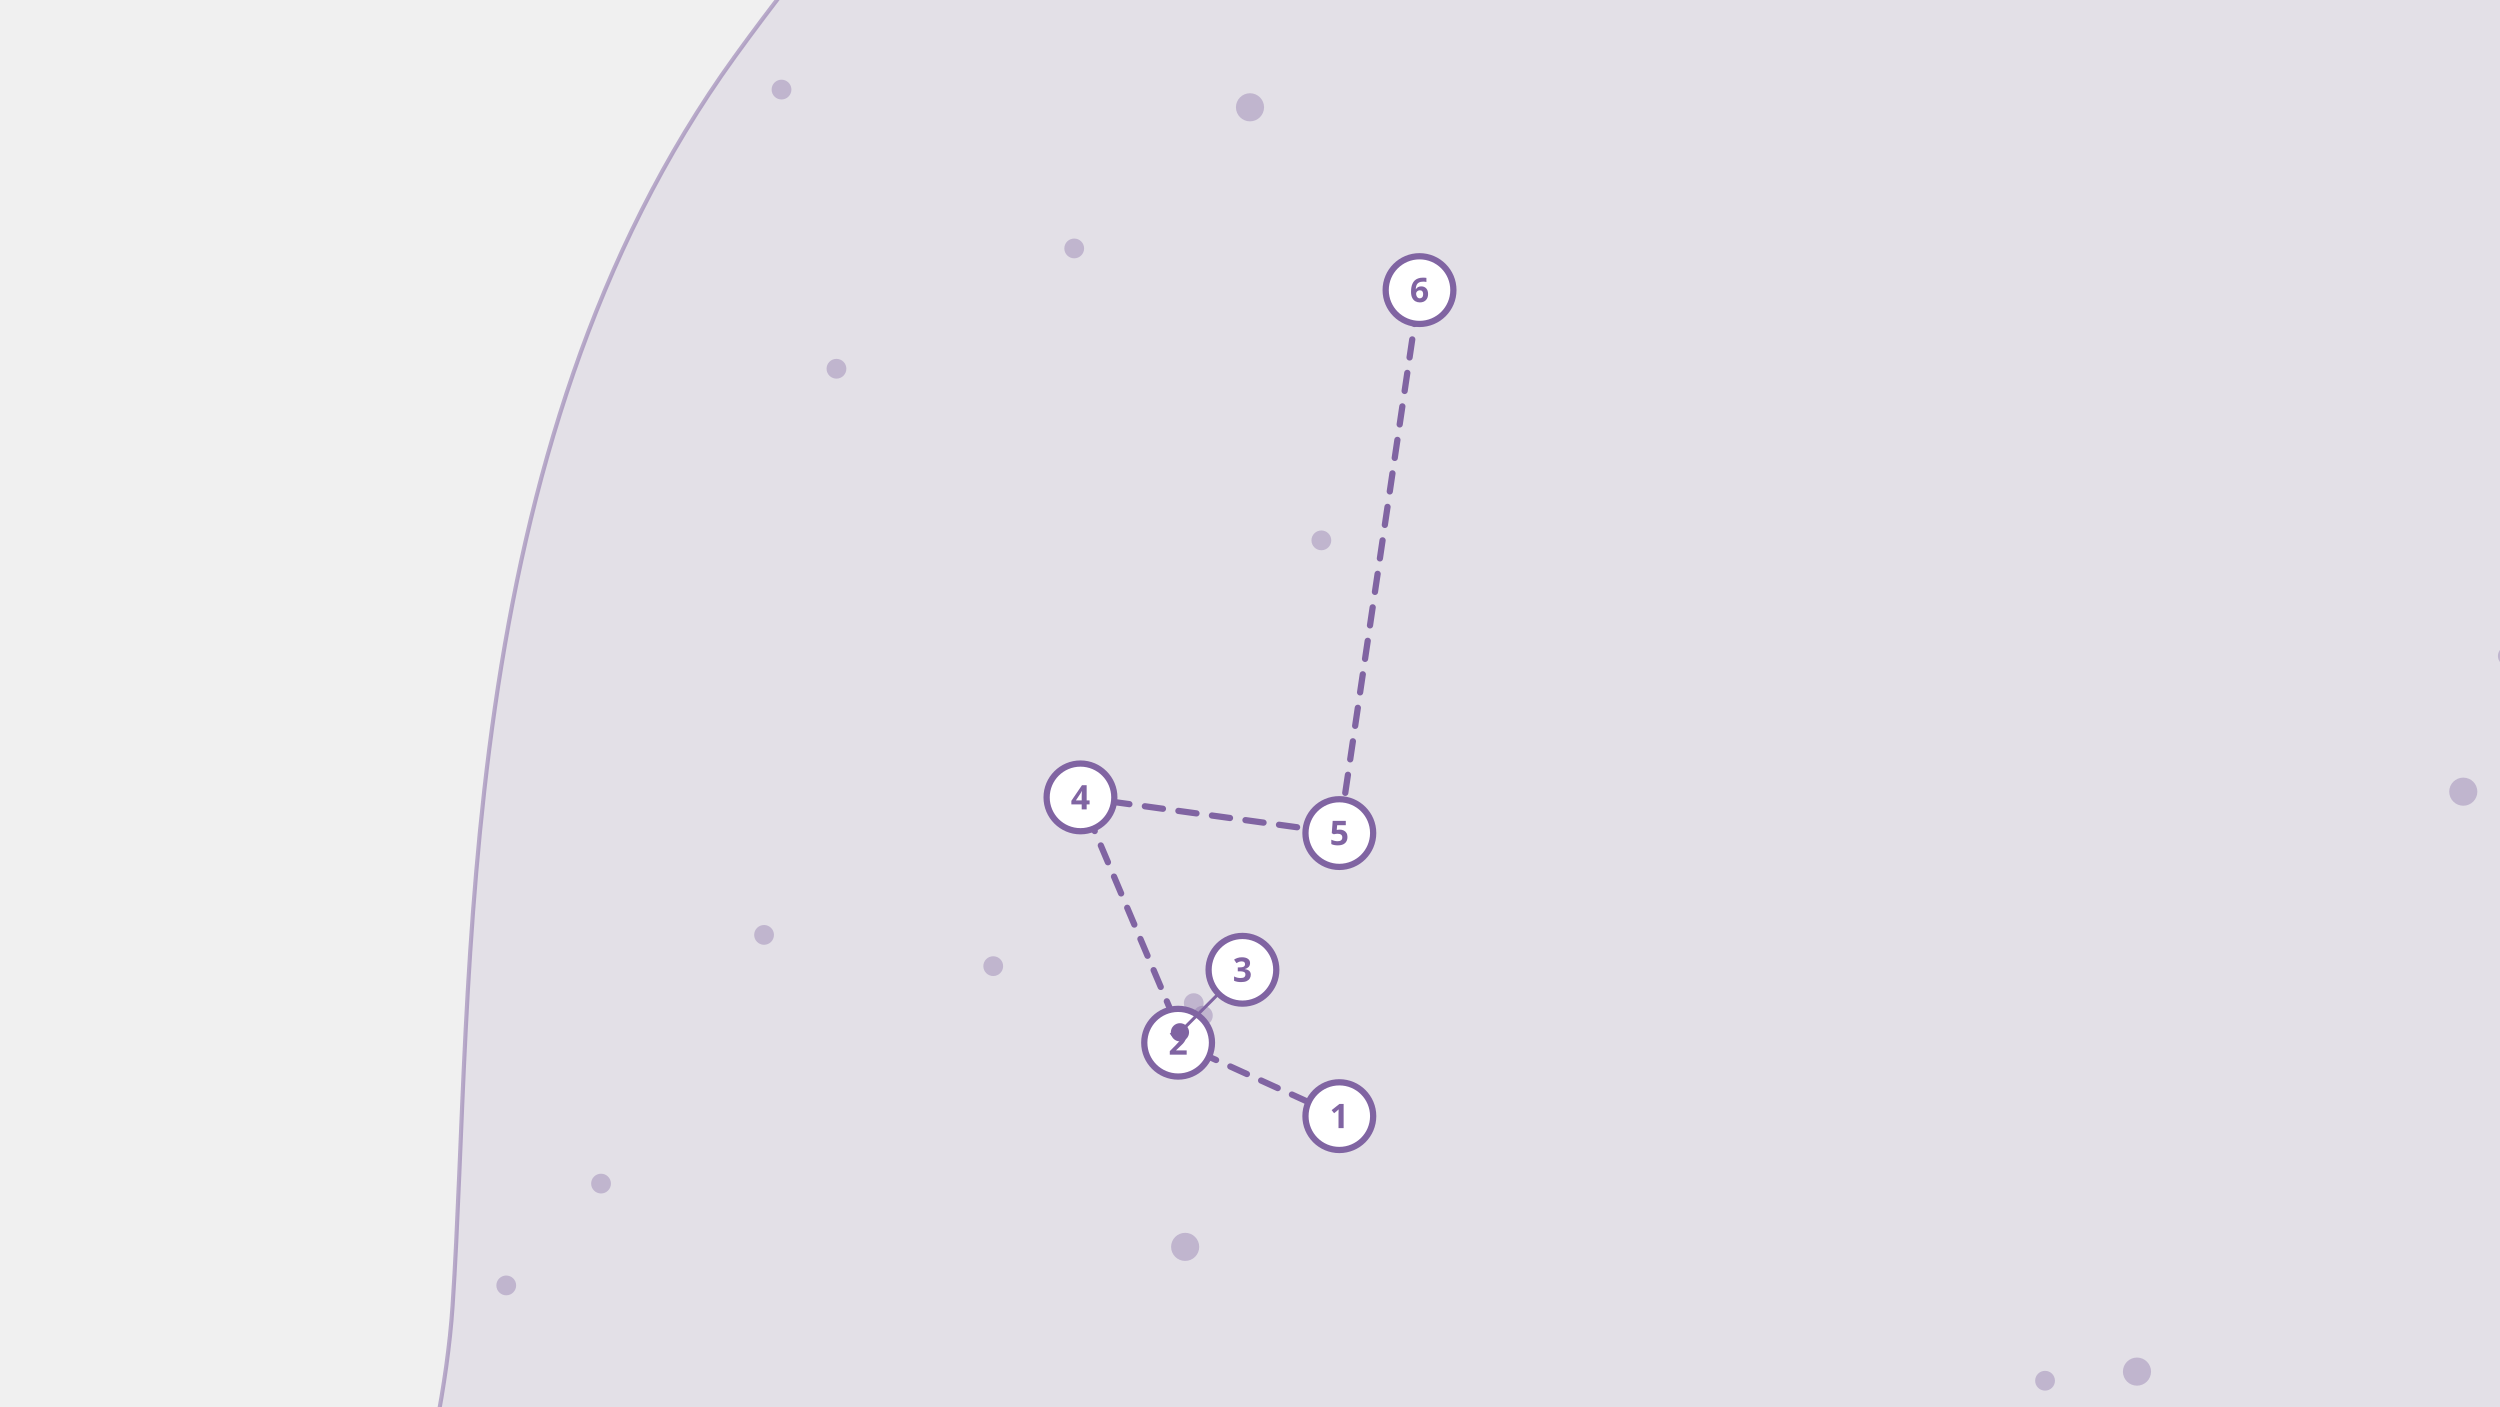
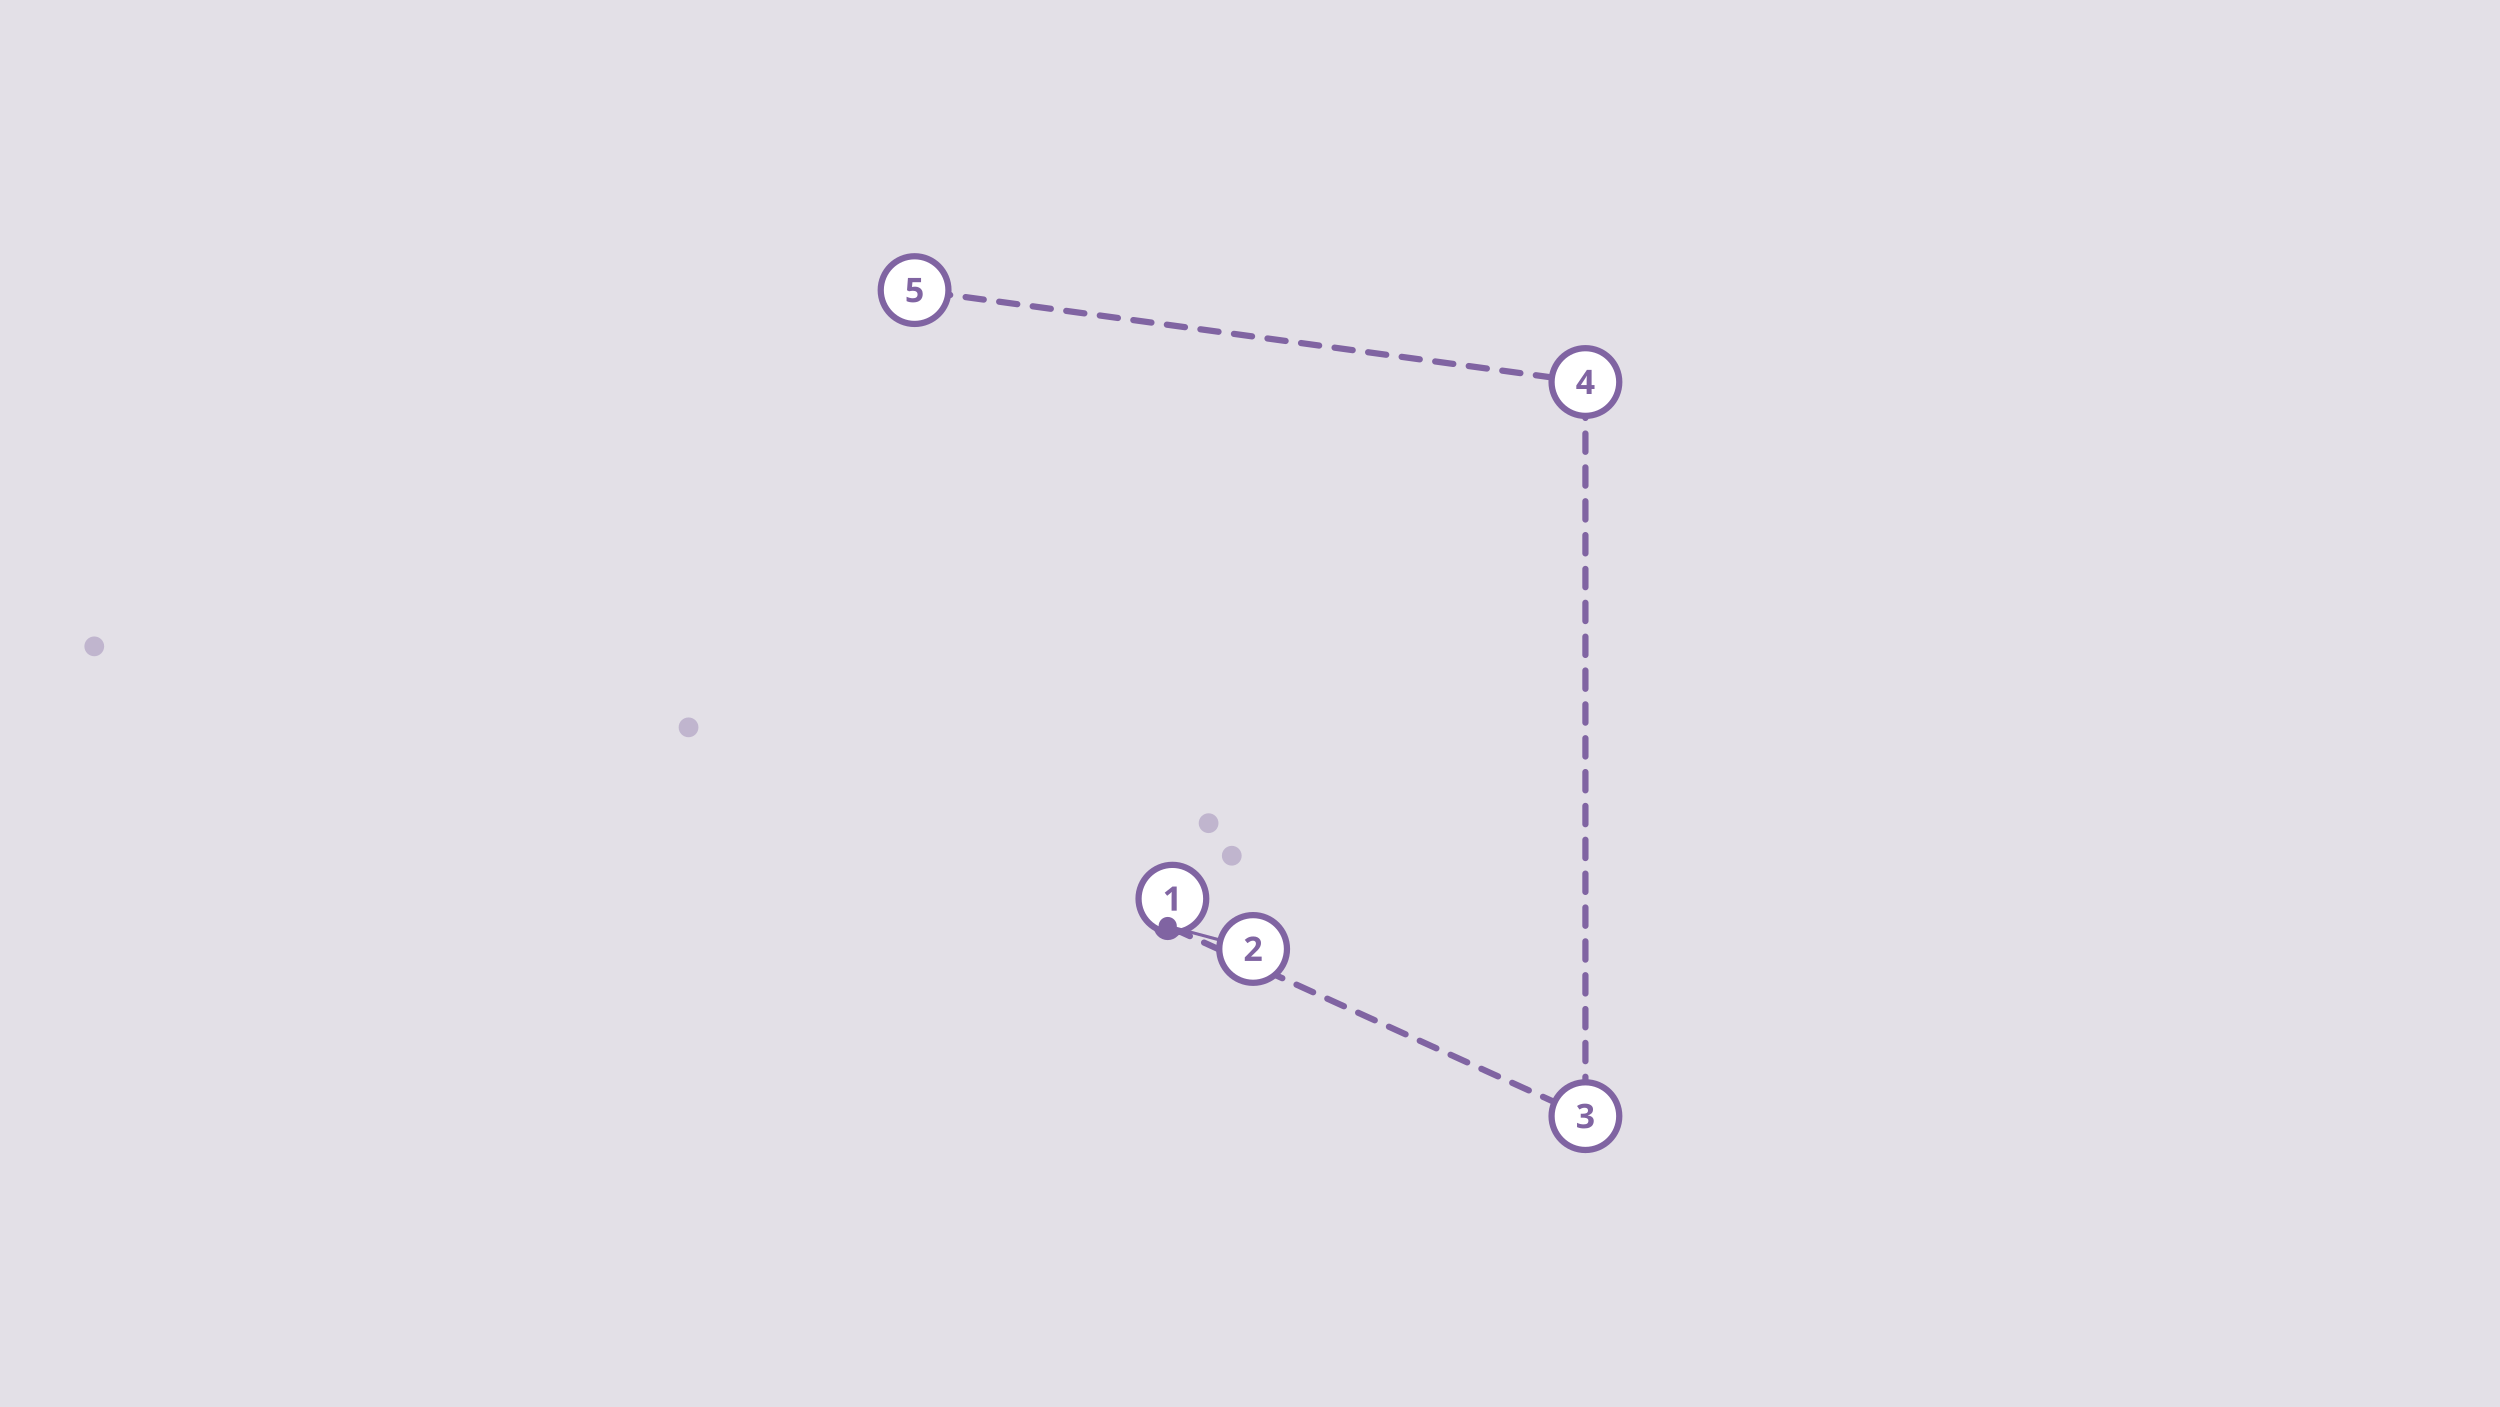
<svg xmlns="http://www.w3.org/2000/svg" viewBox="0 0 960 540" width="960" height="540" role="img" aria-labelledby="t d">
-   <path d="M173.8 501.3C182.1 377 172.7 173.2 282.2 21.7C391.7 -129.8 700.1 -452 830.6 -407.5C961.2 -363 1018.3 144.3 1065.5 288.6C1112.8 432.9 1104.3 416.1 1114.1 458.4C1123.9 500.7 1271.1 490.6 1124.1 542.2C977.1 593.8 390.6 774.6 232.2 767.8C73.8 761 165.5 625.7 173.8 501.3Z" fill="#8064A2" fill-opacity=".12" stroke="#8064A2" stroke-opacity=".5" stroke-width="1.6" stroke-linejoin="round" />
-   <circle cx="514.3" cy="428.6" r="5.4" fill="#8064A2" />
-   <circle cx="514.3" cy="319.9" r="5.4" fill="#8064A2" />
-   <circle cx="300.1" cy="34.4" r="3.8" fill="#8064A2" fill-opacity=".35" />
-   <circle cx="414.9" cy="306.2" r="3.8" fill="#8064A2" fill-opacity=".8" />
-   <circle cx="545.1" cy="111.4" r="3.8" fill="#8064A2" fill-opacity=".8" />
-   <circle cx="963" cy="251.9" r="3.8" fill="#8064A2" fill-opacity=".35" />
-   <circle cx="412.5" cy="95.4" r="3.8" fill="#8064A2" fill-opacity=".35" />
-   <circle cx="293.4" cy="359" r="3.8" fill="#8064A2" fill-opacity=".35" />
-   <circle cx="480" cy="41.2" r="5.4" fill="#8064A2" fill-opacity=".35" />
-   <circle cx="945.9" cy="304" r="5.4" fill="#8064A2" fill-opacity=".35" />
-   <circle cx="194.4" cy="493.6" r="3.8" fill="#8064A2" fill-opacity=".35" />
-   <circle cx="230.8" cy="454.5" r="3.8" fill="#8064A2" fill-opacity=".35" />
-   <circle cx="507.4" cy="207.5" r="3.8" fill="#8064A2" fill-opacity=".35" />
-   <circle cx="453.1" cy="396.4" r="5.4" fill="#8064A2" />
-   <circle cx="233.1" cy="545.8" r="3.8" fill="#8064A2" fill-opacity=".35" />
-   <circle cx="452.4" cy="400.4" r="5.4" fill="#8064A2" />
-   <circle cx="452" cy="395.9" r="5.4" fill="#8064A2" fill-opacity=".35" />
-   <circle cx="450.7" cy="397.3" r="3.8" fill="#8064A2" fill-opacity=".35" />
-   <circle cx="321.2" cy="141.6" r="3.8" fill="#8064A2" fill-opacity=".35" />
-   <circle cx="458.4" cy="385.2" r="3.8" fill="#8064A2" fill-opacity=".35" />
-   <circle cx="453.9" cy="399" r="5.4" fill="#8064A2" fill-opacity=".35" />
-   <circle cx="820.6" cy="526.7" r="5.4" fill="#8064A2" fill-opacity=".35" />
-   <circle cx="455.1" cy="478.8" r="5.4" fill="#8064A2" fill-opacity=".35" />
-   <circle cx="452.9" cy="395.5" r="3.8" fill="#8064A2" fill-opacity=".35" />
-   <circle cx="461.9" cy="390" r="3.8" fill="#8064A2" fill-opacity=".35" />
-   <circle cx="381.4" cy="371" r="3.8" fill="#8064A2" fill-opacity=".35" />
-   <circle cx="785.3" cy="530.2" r="3.8" fill="#8064A2" fill-opacity=".35" />
-   <path d="M514.3 428.6L452.4 400.4L453.1 396.4L414.9 306.2L514.3 319.9L545.1 111.4" fill="none" stroke="#8064A2" stroke-width="2.4" stroke-dasharray="7 6" stroke-linecap="round" />
-   <circle cx="514.3" cy="428.6" r="13" fill="#fff" stroke="#8064A2" stroke-width="2.4" />
-   <text x="514.3" y="433.2" text-anchor="middle" font-family="Figtree, system-ui, sans-serif" font-size="13" font-weight="700" fill="#8064A2">1</text>
-   <circle cx="452.4" cy="400.4" r="13" fill="#fff" stroke="#8064A2" stroke-width="2.4" />
-   <text x="452.4" y="405" text-anchor="middle" font-family="Figtree, system-ui, sans-serif" font-size="13" font-weight="700" fill="#8064A2">2</text>
-   <path d="M453.1 396.4L477.1 372.4" stroke="#8064A2" stroke-width="1.2" />
-   <circle cx="453.1" cy="396.4" r="3.5" fill="#8064A2" />
-   <circle cx="477.1" cy="372.4" r="13" fill="#fff" stroke="#8064A2" stroke-width="2.4" />
-   <text x="477.1" y="377" text-anchor="middle" font-family="Figtree, system-ui, sans-serif" font-size="13" font-weight="700" fill="#8064A2">3</text>
-   <circle cx="414.9" cy="306.2" r="13" fill="#fff" stroke="#8064A2" stroke-width="2.4" />
-   <text x="414.9" y="310.8" text-anchor="middle" font-family="Figtree, system-ui, sans-serif" font-size="13" font-weight="700" fill="#8064A2">4</text>
-   <circle cx="514.3" cy="319.9" r="13" fill="#fff" stroke="#8064A2" stroke-width="2.4" />
-   <text x="514.3" y="324.5" text-anchor="middle" font-family="Figtree, system-ui, sans-serif" font-size="13" font-weight="700" fill="#8064A2">5</text>
-   <circle cx="545.1" cy="111.4" r="13" fill="#fff" stroke="#8064A2" stroke-width="2.4" />
-   <text x="545.1" y="116" text-anchor="middle" font-family="Figtree, system-ui, sans-serif" font-size="13" font-weight="700" fill="#8064A2">6</text>
+   <path d="M-241.3 605C-219.1 290.2 -241.8 -221 35.5 -606C312.8 -991 1094.3 -1817 1422.3 -1704.8C1750.3 -1592.5 1885.2 -299 2003.3 67.5C2121.4 434.1 2105 388 2131 494.5C2157 601.1 2530.9 575.4 2159.4 706.8C1787.9 838.2 302.3 1300.1 -97.8 1283.1C-497.9 1266.1 -263.5 919.9 -241.3 605Z" fill="#8064A2" fill-opacity=".12" stroke="#8064A2" stroke-opacity=".5" stroke-width="1.6" stroke-linejoin="round" />
+   <circle cx="608.8" cy="428.6" r="5.4" fill="#8064A2" />
+   <circle cx="608.8" cy="146.7" r="5.4" fill="#8064A2" />
+   <circle cx="351.2" cy="111.4" r="3.8" fill="#8064A2" fill-opacity=".8" />
+   <circle cx="36.2" cy="248.2" r="3.8" fill="#8064A2" fill-opacity=".35" />
+   <circle cx="450.2" cy="345.1" r="5.4" fill="#8064A2" />
+   <circle cx="448.4" cy="355.6" r="5.4" fill="#8064A2" />
+   <circle cx="447.5" cy="343.8" r="5.4" fill="#8064A2" fill-opacity=".35" />
+   <circle cx="444.1" cy="347.4" r="3.8" fill="#8064A2" fill-opacity=".35" />
+   <circle cx="464.1" cy="316.1" r="3.8" fill="#8064A2" fill-opacity=".35" />
+   <circle cx="452.4" cy="351.8" r="5.4" fill="#8064A2" fill-opacity=".35" />
+   <circle cx="449.7" cy="342.7" r="3.8" fill="#8064A2" fill-opacity=".35" />
+   <circle cx="473" cy="328.6" r="3.8" fill="#8064A2" fill-opacity=".35" />
+   <circle cx="264.4" cy="279.3" r="3.8" fill="#8064A2" fill-opacity=".35" />
+   <path d="M450.2 345.1L448.4 355.6L608.8 428.6L608.8 146.7L351.2 111.4" fill="none" stroke="#8064A2" stroke-width="2.4" stroke-dasharray="7 6" stroke-linecap="round" />
+   <circle cx="450.2" cy="345.1" r="13" fill="#fff" stroke="#8064A2" stroke-width="2.4" />
+   <text x="450.2" y="349.7" text-anchor="middle" font-family="Figtree, system-ui, sans-serif" font-size="13" font-weight="700" fill="#8064A2">1</text>
+   <path d="M448.4 355.6L481.2 364.4" stroke="#8064A2" stroke-width="1.2" />
+   <circle cx="448.4" cy="355.6" r="3.5" fill="#8064A2" />
+   <circle cx="481.2" cy="364.4" r="13" fill="#fff" stroke="#8064A2" stroke-width="2.4" />
+   <text x="481.2" y="369" text-anchor="middle" font-family="Figtree, system-ui, sans-serif" font-size="13" font-weight="700" fill="#8064A2">2</text>
+   <circle cx="608.8" cy="428.6" r="13" fill="#fff" stroke="#8064A2" stroke-width="2.4" />
+   <text x="608.8" y="433.2" text-anchor="middle" font-family="Figtree, system-ui, sans-serif" font-size="13" font-weight="700" fill="#8064A2">3</text>
+   <circle cx="608.8" cy="146.7" r="13" fill="#fff" stroke="#8064A2" stroke-width="2.4" />
+   <text x="608.8" y="151.3" text-anchor="middle" font-family="Figtree, system-ui, sans-serif" font-size="13" font-weight="700" fill="#8064A2">4</text>
+   <circle cx="351.2" cy="111.4" r="13" fill="#fff" stroke="#8064A2" stroke-width="2.4" />
+   <text x="351.2" y="116" text-anchor="middle" font-family="Figtree, system-ui, sans-serif" font-size="13" font-weight="700" fill="#8064A2">5</text>
</svg>
